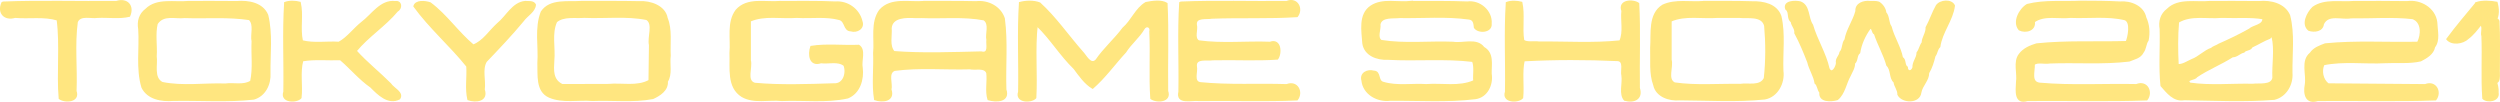
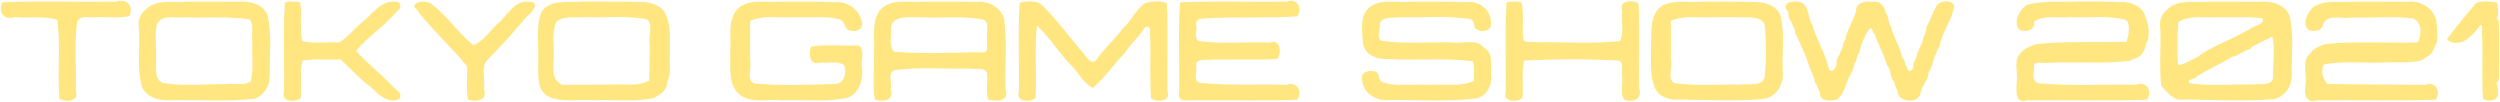
<svg xmlns="http://www.w3.org/2000/svg" width="206.159mm" height="8.4mm" viewBox="0 0 206.159 8.4" version="1.1" id="svg5">
  <defs id="defs2" />
  <g id="layer1" transform="translate(-2.255709,-116.1381)">
-     <path style="fill:#ffe680;fill-opacity:1;stroke:#ffe680;stroke-width:0.125;stroke-opacity:1" d="m 17.8,116.276 c -1.147,0.121 -2.589,-0.27 -3.503,0.63 -0.53,0.4 -0.695,0.983 -0.582,1.627 0.105,1.595 -0.203,3.264 0.266,4.813 0.466,0.946 1.605,1.131 2.554,1.054 2.213,-0.043 4.446,0.137 6.647,-0.109 0.926,-0.262 1.38,-1.224 1.318,-2.134 -0.021,-1.583 0.193,-3.215 -0.183,-4.766 -0.402,-0.991 -1.585,-1.186 -2.53,-1.107 -1.329,-0.015 -2.658,-0.008 -3.987,-0.008 z m -0.312,1.292 c 1.772,0.06 3.578,-0.099 5.333,0.167 0.451,0.442 0.12,1.255 0.242,1.809 -0.052,1.097 0.117,2.225 -0.117,3.298 -0.601,0.394 -1.418,0.144 -2.106,0.243 -1.74,-0.059 -3.5,0.223 -5.207,-0.126 -0.772,-0.405 -0.417,-1.492 -0.515,-2.184 0.059,-0.884 -0.123,-1.864 0.085,-2.685 0.55,-0.807 1.476,-0.43 2.285,-0.523 z" id="path12255" />
-     <path style="fill:#ffe680;fill-opacity:1;stroke:#ffe680;stroke-width:0.125;stroke-opacity:1" d="m 2.433,116.364 c -0.371,0.837 0.194,1.442 1.066,1.188 1.15,0.101 2.39,-0.119 3.49,0.216 0.276,2.143 -0.013,4.349 0.167,6.491 0.451,0.333 1.671,0.277 1.351,-0.612 0.079,-1.901 -0.151,-3.826 0.105,-5.705 0.271,-0.628 1.155,-0.3 1.671,-0.387 0.877,-0.049 1.801,0.111 2.646,-0.092 0.371,-0.843 -0.188,-1.465 -1.071,-1.188 -3.11,0.035 -6.249,-0.069 -9.34,0.051 z" id="path12294" />
-     <path style="fill:#ffe680;fill-opacity:1;stroke:#ffe680;stroke-width:0.125;stroke-opacity:1" d="m 25.748,116.364 c -0.156,2.424 -0.022,4.901 -0.067,7.345 -0.3,0.863 1.024,0.897 1.38,0.495 0.116,-1.012 -0.12,-2.091 0.143,-3.068 1.031,-0.18 2.075,-0.051 3.122,-0.093 0.862,0.737 1.585,1.621 2.508,2.26 0.603,0.606 1.436,1.458 2.363,0.976 0.348,-0.511 -0.517,-0.852 -0.742,-1.221 -0.923,-0.93 -1.964,-1.744 -2.841,-2.72 1.013,-1.228 2.384,-2.073 3.405,-3.299 0.387,-0.208 0.343,-0.828 -0.163,-0.753 -1.202,-0.148 -1.922,1.084 -2.768,1.713 -0.644,0.511 -1.189,1.27 -1.886,1.642 -1.006,-0.063 -2.06,0.125 -3.026,-0.122 -0.232,-1.044 0.063,-2.149 -0.181,-3.177 -0.372,-0.099 -0.885,-0.128 -1.246,0.022 z" id="path12333" />
-     <path style="fill:#ffe680;fill-opacity:1;stroke:#ffe680;stroke-width:0.125;stroke-opacity:1" d="m 45.556,116.276 c -1.027,0.102 -1.524,1.228 -2.258,1.817 -0.658,0.585 -1.174,1.457 -2.015,1.774 -1.264,-1.054 -2.218,-2.492 -3.549,-3.479 -0.418,-0.146 -1.202,-0.221 -1.331,0.266 1.294,1.78 2.984,3.23 4.365,4.947 0.059,0.908 -0.118,1.866 0.089,2.743 0.652,0.226 1.628,0.112 1.313,-0.821 0.103,-0.755 -0.214,-1.674 0.17,-2.319 1.047,-1.099 2.096,-2.193 3.061,-3.361 0.308,-0.437 0.957,-0.755 0.99,-1.322 -0.145,-0.299 -0.567,-0.222 -0.835,-0.243 z" id="path12372" />
-     <path style="fill:#ffe680;fill-opacity:1;stroke:#ffe680;stroke-width:0.125;stroke-opacity:1" d="m 50.206,116.273 c -1.088,0.091 -2.585,-0.217 -3.294,0.842 -0.529,1.333 -0.184,2.828 -0.281,4.224 0.038,0.96 -0.163,2.321 0.925,2.795 1.109,0.475 2.391,0.169 3.563,0.272 1.654,-0.068 3.346,0.149 4.978,-0.16 0.562,-0.257 1.231,-0.683 1.173,-1.39 0.386,-0.594 0.143,-1.438 0.235,-2.122 -0.053,-1.019 0.136,-2.164 -0.25,-3.094 -0.164,-0.997 -1.38,-1.405 -2.278,-1.344 -1.59,-0.036 -3.18,-0.017 -4.77,-0.024 z m 0.235,1.277 c 1.712,0.074 3.477,-0.157 5.144,0.178 0.602,0.384 0.097,1.458 0.247,2.124 -0.013,0.978 -0.025,1.956 -0.038,2.934 -1.014,0.553 -2.263,0.224 -3.369,0.333 -1.268,0.005 -2.536,0.007 -3.804,0.011 -0.835,-0.397 -0.76,-1.205 -0.714,-2 0.103,-1.062 -0.221,-2.21 0.228,-3.206 0.609,-0.512 1.574,-0.309 2.305,-0.375 z" id="path12411" />
-     <path style="fill:#ffe680;fill-opacity:1;stroke:#ffe680;stroke-width:0.125;stroke-opacity:1" d="m 66.608,116.275 c -1.203,0.119 -2.716,-0.336 -3.632,0.705 -0.752,0.993 -0.397,2.364 -0.505,3.52 0.054,1.213 -0.248,2.832 0.981,3.585 0.98,0.564 2.208,0.205 3.281,0.324 1.805,-0.079 3.657,0.181 5.432,-0.214 0.962,-0.39 1.294,-1.504 1.174,-2.462 -0.122,-0.585 0.288,-1.49 -0.264,-1.842 -1.307,0.057 -2.663,-0.116 -3.938,0.089 -0.226,0.652 -0.112,1.628 0.821,1.313 0.618,0.086 1.394,-0.179 1.916,0.231 0.245,0.644 -0.045,1.608 -0.864,1.543 -2.161,0.066 -4.363,0.153 -6.516,-0.042 -0.754,-0.22 -0.221,-1.303 -0.38,-1.914 0,-1.084 0,-2.169 0,-3.253 1.197,-0.52 2.568,-0.204 3.846,-0.305 1.168,0.072 2.404,-0.128 3.532,0.181 0.508,0.157 0.353,0.92 0.925,0.929 0.498,0.157 1.108,-0.188 0.901,-0.763 -0.228,-0.988 -1.171,-1.66 -2.179,-1.581 -1.508,-0.071 -3.02,-0.034 -4.53,-0.043 z" id="path12450" />
-     <path style="fill:#ffe680;fill-opacity:1;stroke:#ffe680;stroke-width:0.125;stroke-opacity:1" d="m 78.469,116.276 c -1.214,0.118 -2.739,-0.338 -3.662,0.713 -0.72,1.005 -0.378,2.361 -0.489,3.514 0.053,1.274 -0.127,2.597 0.077,3.839 0.652,0.227 1.629,0.113 1.314,-0.821 0.126,-0.483 -0.291,-1.353 0.308,-1.597 2.052,-0.278 4.152,-0.073 6.218,-0.131 0.414,0.104 1.237,-0.163 1.415,0.368 0.081,0.711 -0.116,1.489 0.097,2.181 0.666,0.198 1.767,0.18 1.438,-0.821 -0.064,-1.949 0.132,-3.921 -0.126,-5.856 -0.307,-0.96 -1.336,-1.484 -2.308,-1.368 -1.427,-0.034 -2.854,-0.018 -4.282,-0.022 z m -0.218,1.292 c 1.71,0.07 3.459,-0.131 5.147,0.189 0.514,0.356 0.148,1.15 0.259,1.673 -0.053,0.37 0.209,1.188 -0.485,1.007 -2.399,0.055 -4.813,0.155 -7.199,-0.028 -0.444,-0.517 -0.191,-1.337 -0.248,-1.955 0.081,-0.95 1.292,-0.925 1.999,-0.883 0.174,-10e-4 0.359,-0.003 0.527,-0.003 z" id="path12489" />
-     <path style="fill:#ffe680;fill-opacity:1;stroke:#ffe680;stroke-width:0.125;stroke-opacity:1" d="m 86.342,116.364 c -0.156,2.424 -0.022,4.901 -0.067,7.345 -0.3,0.863 1.024,0.897 1.38,0.495 0.107,-1.96 -0.101,-4.074 0.113,-5.965 1.135,1.09 1.949,2.464 3.073,3.548 0.437,0.584 0.885,1.242 1.517,1.615 1.001,-0.867 1.806,-2 2.713,-2.983 0.428,-0.681 1.097,-1.202 1.503,-1.893 0.196,-0.364 0.632,-0.189 0.517,0.211 0.093,1.836 -0.046,3.699 0.084,5.521 0.451,0.333 1.671,0.277 1.351,-0.612 -0.035,-2.403 0.069,-4.836 -0.051,-7.22 -0.448,-0.28 -1.179,-0.17 -1.725,-0.062 -0.832,0.488 -1.156,1.478 -1.878,2.099 -0.701,0.941 -1.561,1.665 -2.215,2.625 -0.473,0.499 -0.873,-0.404 -1.156,-0.673 -1.173,-1.33 -2.19,-2.823 -3.502,-4.017 -0.501,-0.197 -1.158,-0.173 -1.654,-0.034 z" id="path12528" />
-     <path style="fill:#ffe680;fill-opacity:1;stroke:#ffe680;stroke-width:0.125;stroke-opacity:1" d="m 99.558,116.364 c -0.156,2.424 -0.022,4.901 -0.067,7.345 -0.236,1.039 1.033,0.626 1.636,0.701 2.694,-0.035 5.418,0.069 8.093,-0.051 0.482,-0.617 0.02,-1.566 -0.859,-1.223 -2.368,-0.08 -4.753,0.076 -7.112,-0.161 -0.643,-0.085 -0.25,-0.931 -0.351,-1.353 -0.099,-0.754 0.929,-0.492 1.377,-0.573 1.762,-0.046 3.573,0.067 5.325,-0.056 0.332,-0.451 0.277,-1.671 -0.612,-1.351 -1.962,-0.075 -3.946,0.151 -5.887,-0.118 -0.433,-0.249 -0.088,-0.95 -0.207,-1.345 -0.075,-0.682 0.867,-0.474 1.282,-0.559 2.345,-0.088 4.721,0.019 7.047,-0.129 0.48,-0.62 0.015,-1.566 -0.864,-1.215 -2.902,0.035 -5.833,-0.069 -8.717,0.051 z" id="path12567" />
-     <path style="fill:#ffe680;fill-opacity:1;stroke:#ffe680;stroke-width:0.125;stroke-opacity:1" d="m 118.626,116.275 c -1.082,0.128 -2.347,-0.26 -3.313,0.377 -1.004,0.675 -0.723,2.054 -0.653,3.077 0.149,0.961 1.168,1.324 2.03,1.278 2.338,0.136 4.704,-0.106 7.021,0.176 0.183,0.517 0.049,1.088 0.093,1.627 -1.224,0.549 -2.635,0.219 -3.933,0.323 -1.169,-0.077 -2.4,0.155 -3.535,-0.183 -0.531,-0.125 -0.206,-0.915 -0.802,-0.928 -0.502,-0.145 -1.123,0.15 -0.95,0.752 0.109,1.114 1.278,1.752 2.318,1.613 2.34,-0.018 4.701,0.153 7.028,-0.133 0.952,-0.138 1.417,-1.14 1.275,-2.021 -0.023,-0.779 0.221,-1.707 -0.597,-2.17 -0.589,-0.782 -1.692,-0.28 -2.526,-0.422 -1.975,-0.079 -3.978,0.164 -5.93,-0.148 -0.4,-0.275 -0.056,-0.935 -0.12,-1.348 0.141,-0.681 1.125,-0.516 1.652,-0.578 1.901,0.031 3.822,-0.141 5.71,0.122 0.414,0.048 0.426,0.404 0.464,0.724 0.308,0.457 1.422,0.381 1.345,-0.319 0.091,-1.043 -0.932,-1.917 -1.949,-1.774 -1.542,-0.06 -3.086,-0.04 -4.629,-0.044 z" id="path12606" />
-     <path style="fill:#ffe680;fill-opacity:1;stroke:#ffe680;stroke-width:0.125;stroke-opacity:1" d="m 126.489,116.364 c -0.156,2.424 -0.022,4.901 -0.067,7.345 -0.3,0.863 1.024,0.897 1.38,0.495 0.101,-1.009 -0.092,-2.105 0.124,-3.07 2.576,-0.139 5.164,-0.133 7.739,-0.017 0.565,0.056 0.258,0.898 0.356,1.246 0.104,0.653 -0.233,1.538 0.207,2.024 0.758,0.216 1.485,-0.09 1.196,-0.99 -0.035,-2.32 0.069,-4.669 -0.051,-6.971 -0.451,-0.332 -1.671,-0.277 -1.351,0.612 -0.084,0.82 0.168,1.731 -0.171,2.489 -2.213,0.231 -4.461,0.073 -6.688,0.093 -0.398,-0.063 -0.975,0.077 -1.273,-0.144 -0.17,-1.026 0.07,-2.121 -0.155,-3.135 -0.372,-0.099 -0.885,-0.128 -1.246,0.022 z" id="path12645" />
-     <path style="fill:#ffe680;fill-opacity:1;stroke:#ffe680;stroke-width:0.125;stroke-opacity:1" d="m 142.774,116.276 c -1.118,0.104 -2.352,-0.185 -3.398,0.303 -1.17,0.723 -0.897,2.319 -0.98,3.487 0.033,1.024 -0.103,2.121 0.25,3.078 0.193,0.936 1.264,1.286 2.116,1.208 2.337,0.012 4.691,0.168 7.018,-0.071 1.032,-0.181 1.619,-1.306 1.482,-2.292 -0.062,-1.499 0.178,-3.046 -0.166,-4.515 -0.348,-0.981 -1.437,-1.193 -2.356,-1.171 -1.321,-0.044 -2.644,-0.027 -3.966,-0.029 z m 2.888,1.276 c 0.701,0.083 1.895,-0.191 2.133,0.709 0.126,1.434 0.129,2.897 -0.029,4.331 -0.352,0.733 -1.359,0.412 -2.002,0.522 -1.803,-0.029 -3.629,0.136 -5.419,-0.119 -0.651,-0.323 -0.14,-1.318 -0.301,-1.922 0,-1.072 0,-2.144 0,-3.215 1.197,-0.52 2.568,-0.204 3.846,-0.305 0.593,7e-5 1.185,-0.004 1.773,5.3e-4 z" id="path12684" />
-     <path style="fill:#ffe680;fill-opacity:1;stroke:#ffe680;stroke-width:0.125;stroke-opacity:1" d="m 156.479,116.276 c -0.523,-0.06 -1.207,0.15 -1.162,0.785 -0.217,0.814 -0.763,1.534 -0.898,2.352 -0.257,0.306 -0.143,0.738 -0.414,1.038 -0.035,0.312 -0.368,0.515 -0.291,0.887 -0.015,0.303 -0.382,1.003 -0.65,0.454 -0.27,-1.245 -1,-2.358 -1.354,-3.59 -0.413,-0.579 -0.22,-1.605 -0.991,-1.889 -0.415,-0.101 -1.423,-0.089 -1.184,0.572 0.35,0.241 0.086,0.805 0.451,1.039 0.04,0.358 0.342,0.555 0.295,0.944 0.403,0.737 0.751,1.58 1.068,2.394 0.134,0.599 0.511,1.12 0.6,1.729 0.234,0.186 0.201,0.538 0.399,0.766 -0.094,0.785 0.916,0.73 1.422,0.578 0.582,-0.469 0.685,-1.327 1.044,-1.963 0.139,-0.323 0.368,-0.634 0.356,-1.013 0.277,-0.238 0.137,-0.643 0.426,-0.872 0.11,-0.714 0.436,-1.432 0.861,-2.008 0.23,-0.116 0.173,0.38 0.391,0.449 0.286,0.879 0.773,1.697 1.021,2.594 0.394,0.385 0.205,1.044 0.595,1.381 0.045,0.377 0.329,0.634 0.318,1.033 0.337,0.678 1.751,0.705 1.856,-0.17 0.11,-0.61 0.647,-0.996 0.645,-1.616 0.256,-0.427 0.407,-0.925 0.517,-1.384 0.196,-0.253 0.168,-0.555 0.404,-0.776 0.157,-1.196 1.06,-2.189 1.204,-3.385 -0.224,-0.519 -1.168,-0.435 -1.458,0.005 -0.333,0.585 -0.53,1.23 -0.842,1.789 0.023,0.462 -0.31,0.81 -0.327,1.26 -0.196,0.27 -0.217,0.563 -0.419,0.823 -0.001,0.447 -0.362,0.754 -0.338,1.22 -0.119,0.38 -0.494,0.393 -0.501,-0.02 -0.267,-0.18 -0.109,-0.623 -0.405,-0.793 -0.167,-0.881 -0.706,-1.659 -0.927,-2.536 -0.257,-0.358 -0.151,-0.843 -0.442,-1.173 -0.035,-0.352 -0.275,-0.67 -0.561,-0.849 -0.229,-0.068 -0.473,-0.053 -0.709,-0.054 z" id="path12760" />
-     <path style="fill:#ffe680;fill-opacity:1;stroke:#ffe680;stroke-width:0.125;stroke-opacity:1" d="m 173.865,116.255 c -1.472,0.075 -3.004,-0.097 -4.438,0.27 -0.632,0.376 -1.193,1.436 -0.65,2.065 0.526,0.257 1.334,0.043 1.22,-0.664 0.852,-0.606 2.032,-0.259 3.007,-0.373 1.488,0.066 3.017,-0.154 4.476,0.192 0.572,0.21 0.273,1.507 0.131,1.837 -2.469,0.07 -4.957,-0.065 -7.414,0.193 -0.526,0.158 -1.057,0.377 -1.411,0.849 -0.477,0.622 -0.107,1.551 -0.223,2.298 -0.036,0.697 -0.178,1.813 0.888,1.487 3.276,-0.034 6.581,0.069 9.839,-0.051 0.482,-0.619 0.024,-1.581 -0.862,-1.226 -2.658,-0.055 -5.326,0.118 -7.972,-0.116 -0.79,-0.087 -0.43,-1.006 -0.464,-1.568 0.26,-0.258 0.899,-0.049 1.287,-0.135 2.182,-0.085 4.388,0.101 6.558,-0.159 0.394,-0.175 0.901,-0.241 1.13,-0.699 0.238,-0.312 0.199,-0.694 0.413,-0.997 0.128,-0.627 0.072,-1.308 -0.192,-1.867 -0.19,-0.941 -1.246,-1.347 -2.118,-1.271 -1.068,-0.057 -2.137,-0.065 -3.206,-0.065 z" id="path12838" />
-     <path style="fill:#ffe680;fill-opacity:1;stroke:#ffe680;stroke-width:0.125;stroke-opacity:1" d="m 184.496,116.276 c -1.147,0.121 -2.589,-0.27 -3.503,0.63 -0.529,0.4 -0.695,0.982 -0.585,1.626 0.046,1.554 -0.092,3.142 0.069,4.675 0.492,0.559 1.045,1.291 1.896,1.136 2.475,0.035 4.967,0.166 7.435,-0.034 0.955,-0.238 1.506,-1.208 1.432,-2.158 -0.025,-1.576 0.205,-3.208 -0.194,-4.748 -0.42,-0.953 -1.551,-1.205 -2.497,-1.117 -1.351,-0.018 -2.702,-0.009 -4.053,-0.01 z m 1.129,1.278 c 1.07,0.044 2.208,-0.066 3.25,0.112 0.06,0.561 -0.819,0.592 -1.13,0.895 -0.812,0.457 -1.678,0.871 -2.513,1.238 -0.167,0.124 -0.46,0.189 -0.62,0.343 -0.577,0.193 -1.019,0.714 -1.614,0.929 -0.355,0.159 -0.779,0.445 -1.141,0.409 -0.06,-1.179 -0.069,-2.346 0.029,-3.525 1.054,-0.639 2.381,-0.294 3.547,-0.401 0.065,9e-5 0.129,-2.6e-4 0.194,-2.6e-4 z m 4.015,1.622 c 0.256,1.069 0.015,2.267 0.065,3.396 -0.14,0.667 -1.135,0.462 -1.684,0.534 -1.722,-0.039 -3.48,0.153 -5.18,-0.096 -0.383,-0.36 0.437,-0.297 0.544,-0.538 0.913,-0.629 2.02,-1.059 2.969,-1.667 0.383,-0.005 0.584,-0.309 0.939,-0.385 0.159,-0.218 0.533,-0.13 0.664,-0.422 0.515,-0.232 0.973,-0.533 1.478,-0.721 0.058,-0.084 0.087,-0.131 0.205,-0.101 z" id="path12877" />
-     <path style="fill:#ffe680;fill-opacity:1;stroke:#ffe680;stroke-width:0.125;stroke-opacity:1" d="m 196.374,116.277 c -1.111,0.108 -2.415,-0.215 -3.382,0.473 -0.453,0.439 -0.947,1.395 -0.339,1.872 0.456,0.149 1.124,0.07 1.181,-0.503 0.419,-0.881 1.52,-0.386 2.294,-0.528 1.696,0.022 3.401,-0.126 5.084,0.065 0.797,0.284 0.756,1.361 0.426,1.983 -2.543,0.057 -5.107,-0.119 -7.639,0.133 -0.436,0.17 -0.923,0.327 -1.214,0.757 -0.766,0.624 -0.268,1.729 -0.407,2.58 -0.15,0.781 0.03,1.609 1.013,1.3 3.234,-0.035 6.498,0.069 9.714,-0.051 0.482,-0.617 0.02,-1.567 -0.86,-1.223 -2.663,-0.021 -5.325,-0.043 -7.988,-0.064 -0.499,-0.351 -0.618,-1.118 -0.377,-1.617 1.659,-0.337 3.382,-0.075 5.071,-0.165 0.969,-0.051 1.973,0.068 2.921,-0.149 0.453,-0.237 1.029,-0.553 1.132,-1.13 0.432,-0.546 0.198,-1.38 0.179,-2.032 -0.137,-1.145 -1.339,-1.847 -2.43,-1.687 -1.46,-0.026 -2.92,-0.013 -4.379,-0.014 z m 5.63,4.667 c -0.035,0.117 0.013,-0.065 0,0 z" id="path12916" />
-     <path style="fill:#ffe680;fill-opacity:1;stroke:#ffe680;stroke-width:0.125;stroke-opacity:1" d="m 207.813,117.828 c -0.054,1.665 -0.102,3.369 0.021,5.025 0.682,0.381 0.472,-0.685 0.508,-1.05 0.005,-1.31 0.032,-2.623 -0.03,-3.931 -0.092,-0.23 -0.372,-0.257 -0.5,-0.044 z" id="path12955" />
-     <path style="fill:#ffe680;fill-opacity:1;stroke:#ffe680;stroke-width:0.125;stroke-opacity:1" d="m 206.457,116.37 c -0.812,0.987 -1.668,1.982 -2.412,2.995 0.369,0.465 1.287,0.368 1.721,-0.056 0.418,-0.299 0.753,-0.745 1.053,-1.127 0.252,0.117 0.022,0.678 0.124,0.929 0.069,1.712 -0.051,3.45 0.073,5.146 0.349,0.341 1.349,0.204 1.225,-0.477 0.056,-0.715 -0.406,-1.316 -0.294,-2.042 0.004,-1.284 -0.085,-2.583 0.071,-3.859 0.335,-0.412 0.262,-1.074 0.135,-1.539 -0.515,-0.09 -1.197,-0.145 -1.697,0.029 z" id="path12994" />
+     <path style="fill:#ffe680;fill-opacity:1;stroke:none;stroke-width:0.125;stroke-opacity:1" d="m 17.8,116.276 c -1.147,0.121 -2.589,-0.27 -3.503,0.63 -0.53,0.4 -0.695,0.983 -0.582,1.627 0.105,1.595 -0.203,3.264 0.266,4.813 0.466,0.946 1.605,1.131 2.554,1.054 2.213,-0.043 4.446,0.137 6.647,-0.109 0.926,-0.262 1.38,-1.224 1.318,-2.134 -0.021,-1.583 0.193,-3.215 -0.183,-4.766 -0.402,-0.991 -1.585,-1.186 -2.53,-1.107 -1.329,-0.015 -2.658,-0.008 -3.987,-0.008 z m -0.312,1.292 c 1.772,0.06 3.578,-0.099 5.333,0.167 0.451,0.442 0.12,1.255 0.242,1.809 -0.052,1.097 0.117,2.225 -0.117,3.298 -0.601,0.394 -1.418,0.144 -2.106,0.243 -1.74,-0.059 -3.5,0.223 -5.207,-0.126 -0.772,-0.405 -0.417,-1.492 -0.515,-2.184 0.059,-0.884 -0.123,-1.864 0.085,-2.685 0.55,-0.807 1.476,-0.43 2.285,-0.523 z" id="path12255" />
+     <path style="fill:#ffe680;fill-opacity:1;stroke:none;stroke-width:0.125;stroke-opacity:1" d="m 2.433,116.364 c -0.371,0.837 0.194,1.442 1.066,1.188 1.15,0.101 2.39,-0.119 3.49,0.216 0.276,2.143 -0.013,4.349 0.167,6.491 0.451,0.333 1.671,0.277 1.351,-0.612 0.079,-1.901 -0.151,-3.826 0.105,-5.705 0.271,-0.628 1.155,-0.3 1.671,-0.387 0.877,-0.049 1.801,0.111 2.646,-0.092 0.371,-0.843 -0.188,-1.465 -1.071,-1.188 -3.11,0.035 -6.249,-0.069 -9.34,0.051 z" id="path12294" />
+     <path style="fill:#ffe680;fill-opacity:1;stroke:none;stroke-width:0.125;stroke-opacity:1" d="m 25.748,116.364 c -0.156,2.424 -0.022,4.901 -0.067,7.345 -0.3,0.863 1.024,0.897 1.38,0.495 0.116,-1.012 -0.12,-2.091 0.143,-3.068 1.031,-0.18 2.075,-0.051 3.122,-0.093 0.862,0.737 1.585,1.621 2.508,2.26 0.603,0.606 1.436,1.458 2.363,0.976 0.348,-0.511 -0.517,-0.852 -0.742,-1.221 -0.923,-0.93 -1.964,-1.744 -2.841,-2.72 1.013,-1.228 2.384,-2.073 3.405,-3.299 0.387,-0.208 0.343,-0.828 -0.163,-0.753 -1.202,-0.148 -1.922,1.084 -2.768,1.713 -0.644,0.511 -1.189,1.27 -1.886,1.642 -1.006,-0.063 -2.06,0.125 -3.026,-0.122 -0.232,-1.044 0.063,-2.149 -0.181,-3.177 -0.372,-0.099 -0.885,-0.128 -1.246,0.022 z" id="path12333" />
+     <path style="fill:#ffe680;fill-opacity:1;stroke:none;stroke-width:0.125;stroke-opacity:1" d="m 45.556,116.276 c -1.027,0.102 -1.524,1.228 -2.258,1.817 -0.658,0.585 -1.174,1.457 -2.015,1.774 -1.264,-1.054 -2.218,-2.492 -3.549,-3.479 -0.418,-0.146 -1.202,-0.221 -1.331,0.266 1.294,1.78 2.984,3.23 4.365,4.947 0.059,0.908 -0.118,1.866 0.089,2.743 0.652,0.226 1.628,0.112 1.313,-0.821 0.103,-0.755 -0.214,-1.674 0.17,-2.319 1.047,-1.099 2.096,-2.193 3.061,-3.361 0.308,-0.437 0.957,-0.755 0.99,-1.322 -0.145,-0.299 -0.567,-0.222 -0.835,-0.243 z" id="path12372" />
+     <path style="fill:#ffe680;fill-opacity:1;stroke:none;stroke-width:0.125;stroke-opacity:1" d="m 50.206,116.273 c -1.088,0.091 -2.585,-0.217 -3.294,0.842 -0.529,1.333 -0.184,2.828 -0.281,4.224 0.038,0.96 -0.163,2.321 0.925,2.795 1.109,0.475 2.391,0.169 3.563,0.272 1.654,-0.068 3.346,0.149 4.978,-0.16 0.562,-0.257 1.231,-0.683 1.173,-1.39 0.386,-0.594 0.143,-1.438 0.235,-2.122 -0.053,-1.019 0.136,-2.164 -0.25,-3.094 -0.164,-0.997 -1.38,-1.405 -2.278,-1.344 -1.59,-0.036 -3.18,-0.017 -4.77,-0.024 z m 0.235,1.277 c 1.712,0.074 3.477,-0.157 5.144,0.178 0.602,0.384 0.097,1.458 0.247,2.124 -0.013,0.978 -0.025,1.956 -0.038,2.934 -1.014,0.553 -2.263,0.224 -3.369,0.333 -1.268,0.005 -2.536,0.007 -3.804,0.011 -0.835,-0.397 -0.76,-1.205 -0.714,-2 0.103,-1.062 -0.221,-2.21 0.228,-3.206 0.609,-0.512 1.574,-0.309 2.305,-0.375 z" id="path12411" />
+     <path style="fill:#ffe680;fill-opacity:1;stroke:none;stroke-width:0.125;stroke-opacity:1" d="m 66.608,116.275 c -1.203,0.119 -2.716,-0.336 -3.632,0.705 -0.752,0.993 -0.397,2.364 -0.505,3.52 0.054,1.213 -0.248,2.832 0.981,3.585 0.98,0.564 2.208,0.205 3.281,0.324 1.805,-0.079 3.657,0.181 5.432,-0.214 0.962,-0.39 1.294,-1.504 1.174,-2.462 -0.122,-0.585 0.288,-1.49 -0.264,-1.842 -1.307,0.057 -2.663,-0.116 -3.938,0.089 -0.226,0.652 -0.112,1.628 0.821,1.313 0.618,0.086 1.394,-0.179 1.916,0.231 0.245,0.644 -0.045,1.608 -0.864,1.543 -2.161,0.066 -4.363,0.153 -6.516,-0.042 -0.754,-0.22 -0.221,-1.303 -0.38,-1.914 0,-1.084 0,-2.169 0,-3.253 1.197,-0.52 2.568,-0.204 3.846,-0.305 1.168,0.072 2.404,-0.128 3.532,0.181 0.508,0.157 0.353,0.92 0.925,0.929 0.498,0.157 1.108,-0.188 0.901,-0.763 -0.228,-0.988 -1.171,-1.66 -2.179,-1.581 -1.508,-0.071 -3.02,-0.034 -4.53,-0.043 z" id="path12450" />
+     <path style="fill:#ffe680;fill-opacity:1;stroke:none;stroke-width:0.125;stroke-opacity:1" d="m 78.469,116.276 c -1.214,0.118 -2.739,-0.338 -3.662,0.713 -0.72,1.005 -0.378,2.361 -0.489,3.514 0.053,1.274 -0.127,2.597 0.077,3.839 0.652,0.227 1.629,0.113 1.314,-0.821 0.126,-0.483 -0.291,-1.353 0.308,-1.597 2.052,-0.278 4.152,-0.073 6.218,-0.131 0.414,0.104 1.237,-0.163 1.415,0.368 0.081,0.711 -0.116,1.489 0.097,2.181 0.666,0.198 1.767,0.18 1.438,-0.821 -0.064,-1.949 0.132,-3.921 -0.126,-5.856 -0.307,-0.96 -1.336,-1.484 -2.308,-1.368 -1.427,-0.034 -2.854,-0.018 -4.282,-0.022 z m -0.218,1.292 c 1.71,0.07 3.459,-0.131 5.147,0.189 0.514,0.356 0.148,1.15 0.259,1.673 -0.053,0.37 0.209,1.188 -0.485,1.007 -2.399,0.055 -4.813,0.155 -7.199,-0.028 -0.444,-0.517 -0.191,-1.337 -0.248,-1.955 0.081,-0.95 1.292,-0.925 1.999,-0.883 0.174,-10e-4 0.359,-0.003 0.527,-0.003 z" id="path12489" />
+     <path style="fill:#ffe680;fill-opacity:1;stroke:none;stroke-width:0.125;stroke-opacity:1" d="m 86.342,116.364 c -0.156,2.424 -0.022,4.901 -0.067,7.345 -0.3,0.863 1.024,0.897 1.38,0.495 0.107,-1.96 -0.101,-4.074 0.113,-5.965 1.135,1.09 1.949,2.464 3.073,3.548 0.437,0.584 0.885,1.242 1.517,1.615 1.001,-0.867 1.806,-2 2.713,-2.983 0.428,-0.681 1.097,-1.202 1.503,-1.893 0.196,-0.364 0.632,-0.189 0.517,0.211 0.093,1.836 -0.046,3.699 0.084,5.521 0.451,0.333 1.671,0.277 1.351,-0.612 -0.035,-2.403 0.069,-4.836 -0.051,-7.22 -0.448,-0.28 -1.179,-0.17 -1.725,-0.062 -0.832,0.488 -1.156,1.478 -1.878,2.099 -0.701,0.941 -1.561,1.665 -2.215,2.625 -0.473,0.499 -0.873,-0.404 -1.156,-0.673 -1.173,-1.33 -2.19,-2.823 -3.502,-4.017 -0.501,-0.197 -1.158,-0.173 -1.654,-0.034 z" id="path12528" />
+     <path style="fill:#ffe680;fill-opacity:1;stroke:none;stroke-width:0.125;stroke-opacity:1" d="m 99.558,116.364 c -0.156,2.424 -0.022,4.901 -0.067,7.345 -0.236,1.039 1.033,0.626 1.636,0.701 2.694,-0.035 5.418,0.069 8.093,-0.051 0.482,-0.617 0.02,-1.566 -0.859,-1.223 -2.368,-0.08 -4.753,0.076 -7.112,-0.161 -0.643,-0.085 -0.25,-0.931 -0.351,-1.353 -0.099,-0.754 0.929,-0.492 1.377,-0.573 1.762,-0.046 3.573,0.067 5.325,-0.056 0.332,-0.451 0.277,-1.671 -0.612,-1.351 -1.962,-0.075 -3.946,0.151 -5.887,-0.118 -0.433,-0.249 -0.088,-0.95 -0.207,-1.345 -0.075,-0.682 0.867,-0.474 1.282,-0.559 2.345,-0.088 4.721,0.019 7.047,-0.129 0.48,-0.62 0.015,-1.566 -0.864,-1.215 -2.902,0.035 -5.833,-0.069 -8.717,0.051 z" id="path12567" />
+     <path style="fill:#ffe680;fill-opacity:1;stroke:none;stroke-width:0.125;stroke-opacity:1" d="m 118.626,116.275 c -1.082,0.128 -2.347,-0.26 -3.313,0.377 -1.004,0.675 -0.723,2.054 -0.653,3.077 0.149,0.961 1.168,1.324 2.03,1.278 2.338,0.136 4.704,-0.106 7.021,0.176 0.183,0.517 0.049,1.088 0.093,1.627 -1.224,0.549 -2.635,0.219 -3.933,0.323 -1.169,-0.077 -2.4,0.155 -3.535,-0.183 -0.531,-0.125 -0.206,-0.915 -0.802,-0.928 -0.502,-0.145 -1.123,0.15 -0.95,0.752 0.109,1.114 1.278,1.752 2.318,1.613 2.34,-0.018 4.701,0.153 7.028,-0.133 0.952,-0.138 1.417,-1.14 1.275,-2.021 -0.023,-0.779 0.221,-1.707 -0.597,-2.17 -0.589,-0.782 -1.692,-0.28 -2.526,-0.422 -1.975,-0.079 -3.978,0.164 -5.93,-0.148 -0.4,-0.275 -0.056,-0.935 -0.12,-1.348 0.141,-0.681 1.125,-0.516 1.652,-0.578 1.901,0.031 3.822,-0.141 5.71,0.122 0.414,0.048 0.426,0.404 0.464,0.724 0.308,0.457 1.422,0.381 1.345,-0.319 0.091,-1.043 -0.932,-1.917 -1.949,-1.774 -1.542,-0.06 -3.086,-0.04 -4.629,-0.044 z" id="path12606" />
+     <path style="fill:#ffe680;fill-opacity:1;stroke:none;stroke-width:0.125;stroke-opacity:1" d="m 126.489,116.364 c -0.156,2.424 -0.022,4.901 -0.067,7.345 -0.3,0.863 1.024,0.897 1.38,0.495 0.101,-1.009 -0.092,-2.105 0.124,-3.07 2.576,-0.139 5.164,-0.133 7.739,-0.017 0.565,0.056 0.258,0.898 0.356,1.246 0.104,0.653 -0.233,1.538 0.207,2.024 0.758,0.216 1.485,-0.09 1.196,-0.99 -0.035,-2.32 0.069,-4.669 -0.051,-6.971 -0.451,-0.332 -1.671,-0.277 -1.351,0.612 -0.084,0.82 0.168,1.731 -0.171,2.489 -2.213,0.231 -4.461,0.073 -6.688,0.093 -0.398,-0.063 -0.975,0.077 -1.273,-0.144 -0.17,-1.026 0.07,-2.121 -0.155,-3.135 -0.372,-0.099 -0.885,-0.128 -1.246,0.022 z" id="path12645" />
+     <path style="fill:#ffe680;fill-opacity:1;stroke:none;stroke-width:0.125;stroke-opacity:1" d="m 142.774,116.276 c -1.118,0.104 -2.352,-0.185 -3.398,0.303 -1.17,0.723 -0.897,2.319 -0.98,3.487 0.033,1.024 -0.103,2.121 0.25,3.078 0.193,0.936 1.264,1.286 2.116,1.208 2.337,0.012 4.691,0.168 7.018,-0.071 1.032,-0.181 1.619,-1.306 1.482,-2.292 -0.062,-1.499 0.178,-3.046 -0.166,-4.515 -0.348,-0.981 -1.437,-1.193 -2.356,-1.171 -1.321,-0.044 -2.644,-0.027 -3.966,-0.029 z m 2.888,1.276 c 0.701,0.083 1.895,-0.191 2.133,0.709 0.126,1.434 0.129,2.897 -0.029,4.331 -0.352,0.733 -1.359,0.412 -2.002,0.522 -1.803,-0.029 -3.629,0.136 -5.419,-0.119 -0.651,-0.323 -0.14,-1.318 -0.301,-1.922 0,-1.072 0,-2.144 0,-3.215 1.197,-0.52 2.568,-0.204 3.846,-0.305 0.593,7e-5 1.185,-0.004 1.773,5.3e-4 z" id="path12684" />
+     <path style="fill:#ffe680;fill-opacity:1;stroke:none;stroke-width:0.125;stroke-opacity:1" d="m 156.479,116.276 c -0.523,-0.06 -1.207,0.15 -1.162,0.785 -0.217,0.814 -0.763,1.534 -0.898,2.352 -0.257,0.306 -0.143,0.738 -0.414,1.038 -0.035,0.312 -0.368,0.515 -0.291,0.887 -0.015,0.303 -0.382,1.003 -0.65,0.454 -0.27,-1.245 -1,-2.358 -1.354,-3.59 -0.413,-0.579 -0.22,-1.605 -0.991,-1.889 -0.415,-0.101 -1.423,-0.089 -1.184,0.572 0.35,0.241 0.086,0.805 0.451,1.039 0.04,0.358 0.342,0.555 0.295,0.944 0.403,0.737 0.751,1.58 1.068,2.394 0.134,0.599 0.511,1.12 0.6,1.729 0.234,0.186 0.201,0.538 0.399,0.766 -0.094,0.785 0.916,0.73 1.422,0.578 0.582,-0.469 0.685,-1.327 1.044,-1.963 0.139,-0.323 0.368,-0.634 0.356,-1.013 0.277,-0.238 0.137,-0.643 0.426,-0.872 0.11,-0.714 0.436,-1.432 0.861,-2.008 0.23,-0.116 0.173,0.38 0.391,0.449 0.286,0.879 0.773,1.697 1.021,2.594 0.394,0.385 0.205,1.044 0.595,1.381 0.045,0.377 0.329,0.634 0.318,1.033 0.337,0.678 1.751,0.705 1.856,-0.17 0.11,-0.61 0.647,-0.996 0.645,-1.616 0.256,-0.427 0.407,-0.925 0.517,-1.384 0.196,-0.253 0.168,-0.555 0.404,-0.776 0.157,-1.196 1.06,-2.189 1.204,-3.385 -0.224,-0.519 -1.168,-0.435 -1.458,0.005 -0.333,0.585 -0.53,1.23 -0.842,1.789 0.023,0.462 -0.31,0.81 -0.327,1.26 -0.196,0.27 -0.217,0.563 -0.419,0.823 -0.001,0.447 -0.362,0.754 -0.338,1.22 -0.119,0.38 -0.494,0.393 -0.501,-0.02 -0.267,-0.18 -0.109,-0.623 -0.405,-0.793 -0.167,-0.881 -0.706,-1.659 -0.927,-2.536 -0.257,-0.358 -0.151,-0.843 -0.442,-1.173 -0.035,-0.352 -0.275,-0.67 -0.561,-0.849 -0.229,-0.068 -0.473,-0.053 -0.709,-0.054 z" id="path12760" />
+     <path style="fill:#ffe680;fill-opacity:1;stroke:none;stroke-width:0.125;stroke-opacity:1" d="m 173.865,116.255 c -1.472,0.075 -3.004,-0.097 -4.438,0.27 -0.632,0.376 -1.193,1.436 -0.65,2.065 0.526,0.257 1.334,0.043 1.22,-0.664 0.852,-0.606 2.032,-0.259 3.007,-0.373 1.488,0.066 3.017,-0.154 4.476,0.192 0.572,0.21 0.273,1.507 0.131,1.837 -2.469,0.07 -4.957,-0.065 -7.414,0.193 -0.526,0.158 -1.057,0.377 -1.411,0.849 -0.477,0.622 -0.107,1.551 -0.223,2.298 -0.036,0.697 -0.178,1.813 0.888,1.487 3.276,-0.034 6.581,0.069 9.839,-0.051 0.482,-0.619 0.024,-1.581 -0.862,-1.226 -2.658,-0.055 -5.326,0.118 -7.972,-0.116 -0.79,-0.087 -0.43,-1.006 -0.464,-1.568 0.26,-0.258 0.899,-0.049 1.287,-0.135 2.182,-0.085 4.388,0.101 6.558,-0.159 0.394,-0.175 0.901,-0.241 1.13,-0.699 0.238,-0.312 0.199,-0.694 0.413,-0.997 0.128,-0.627 0.072,-1.308 -0.192,-1.867 -0.19,-0.941 -1.246,-1.347 -2.118,-1.271 -1.068,-0.057 -2.137,-0.065 -3.206,-0.065 z" id="path12838" />
+     <path style="fill:#ffe680;fill-opacity:1;stroke:none;stroke-width:0.125;stroke-opacity:1" d="m 184.496,116.276 c -1.147,0.121 -2.589,-0.27 -3.503,0.63 -0.529,0.4 -0.695,0.982 -0.585,1.626 0.046,1.554 -0.092,3.142 0.069,4.675 0.492,0.559 1.045,1.291 1.896,1.136 2.475,0.035 4.967,0.166 7.435,-0.034 0.955,-0.238 1.506,-1.208 1.432,-2.158 -0.025,-1.576 0.205,-3.208 -0.194,-4.748 -0.42,-0.953 -1.551,-1.205 -2.497,-1.117 -1.351,-0.018 -2.702,-0.009 -4.053,-0.01 z m 1.129,1.278 c 1.07,0.044 2.208,-0.066 3.25,0.112 0.06,0.561 -0.819,0.592 -1.13,0.895 -0.812,0.457 -1.678,0.871 -2.513,1.238 -0.167,0.124 -0.46,0.189 -0.62,0.343 -0.577,0.193 -1.019,0.714 -1.614,0.929 -0.355,0.159 -0.779,0.445 -1.141,0.409 -0.06,-1.179 -0.069,-2.346 0.029,-3.525 1.054,-0.639 2.381,-0.294 3.547,-0.401 0.065,9e-5 0.129,-2.6e-4 0.194,-2.6e-4 z m 4.015,1.622 c 0.256,1.069 0.015,2.267 0.065,3.396 -0.14,0.667 -1.135,0.462 -1.684,0.534 -1.722,-0.039 -3.48,0.153 -5.18,-0.096 -0.383,-0.36 0.437,-0.297 0.544,-0.538 0.913,-0.629 2.02,-1.059 2.969,-1.667 0.383,-0.005 0.584,-0.309 0.939,-0.385 0.159,-0.218 0.533,-0.13 0.664,-0.422 0.515,-0.232 0.973,-0.533 1.478,-0.721 0.058,-0.084 0.087,-0.131 0.205,-0.101 z" id="path12877" />
+     <path style="fill:#ffe680;fill-opacity:1;stroke:none;stroke-width:0.125;stroke-opacity:1" d="m 196.374,116.277 c -1.111,0.108 -2.415,-0.215 -3.382,0.473 -0.453,0.439 -0.947,1.395 -0.339,1.872 0.456,0.149 1.124,0.07 1.181,-0.503 0.419,-0.881 1.52,-0.386 2.294,-0.528 1.696,0.022 3.401,-0.126 5.084,0.065 0.797,0.284 0.756,1.361 0.426,1.983 -2.543,0.057 -5.107,-0.119 -7.639,0.133 -0.436,0.17 -0.923,0.327 -1.214,0.757 -0.766,0.624 -0.268,1.729 -0.407,2.58 -0.15,0.781 0.03,1.609 1.013,1.3 3.234,-0.035 6.498,0.069 9.714,-0.051 0.482,-0.617 0.02,-1.567 -0.86,-1.223 -2.663,-0.021 -5.325,-0.043 -7.988,-0.064 -0.499,-0.351 -0.618,-1.118 -0.377,-1.617 1.659,-0.337 3.382,-0.075 5.071,-0.165 0.969,-0.051 1.973,0.068 2.921,-0.149 0.453,-0.237 1.029,-0.553 1.132,-1.13 0.432,-0.546 0.198,-1.38 0.179,-2.032 -0.137,-1.145 -1.339,-1.847 -2.43,-1.687 -1.46,-0.026 -2.92,-0.013 -4.379,-0.014 z m 5.63,4.667 c -0.035,0.117 0.013,-0.065 0,0 z" id="path12916" />
+     <path style="fill:#ffe680;fill-opacity:1;stroke:none;stroke-width:0.125;stroke-opacity:1" d="m 207.813,117.828 c -0.054,1.665 -0.102,3.369 0.021,5.025 0.682,0.381 0.472,-0.685 0.508,-1.05 0.005,-1.31 0.032,-2.623 -0.03,-3.931 -0.092,-0.23 -0.372,-0.257 -0.5,-0.044 z" id="path12955" />
+     <path style="fill:#ffe680;fill-opacity:1;stroke:none;stroke-width:0.125;stroke-opacity:1" d="m 206.457,116.37 c -0.812,0.987 -1.668,1.982 -2.412,2.995 0.369,0.465 1.287,0.368 1.721,-0.056 0.418,-0.299 0.753,-0.745 1.053,-1.127 0.252,0.117 0.022,0.678 0.124,0.929 0.069,1.712 -0.051,3.45 0.073,5.146 0.349,0.341 1.349,0.204 1.225,-0.477 0.056,-0.715 -0.406,-1.316 -0.294,-2.042 0.004,-1.284 -0.085,-2.583 0.071,-3.859 0.335,-0.412 0.262,-1.074 0.135,-1.539 -0.515,-0.09 -1.197,-0.145 -1.697,0.029 z" id="path12994" />
  </g>
</svg>
